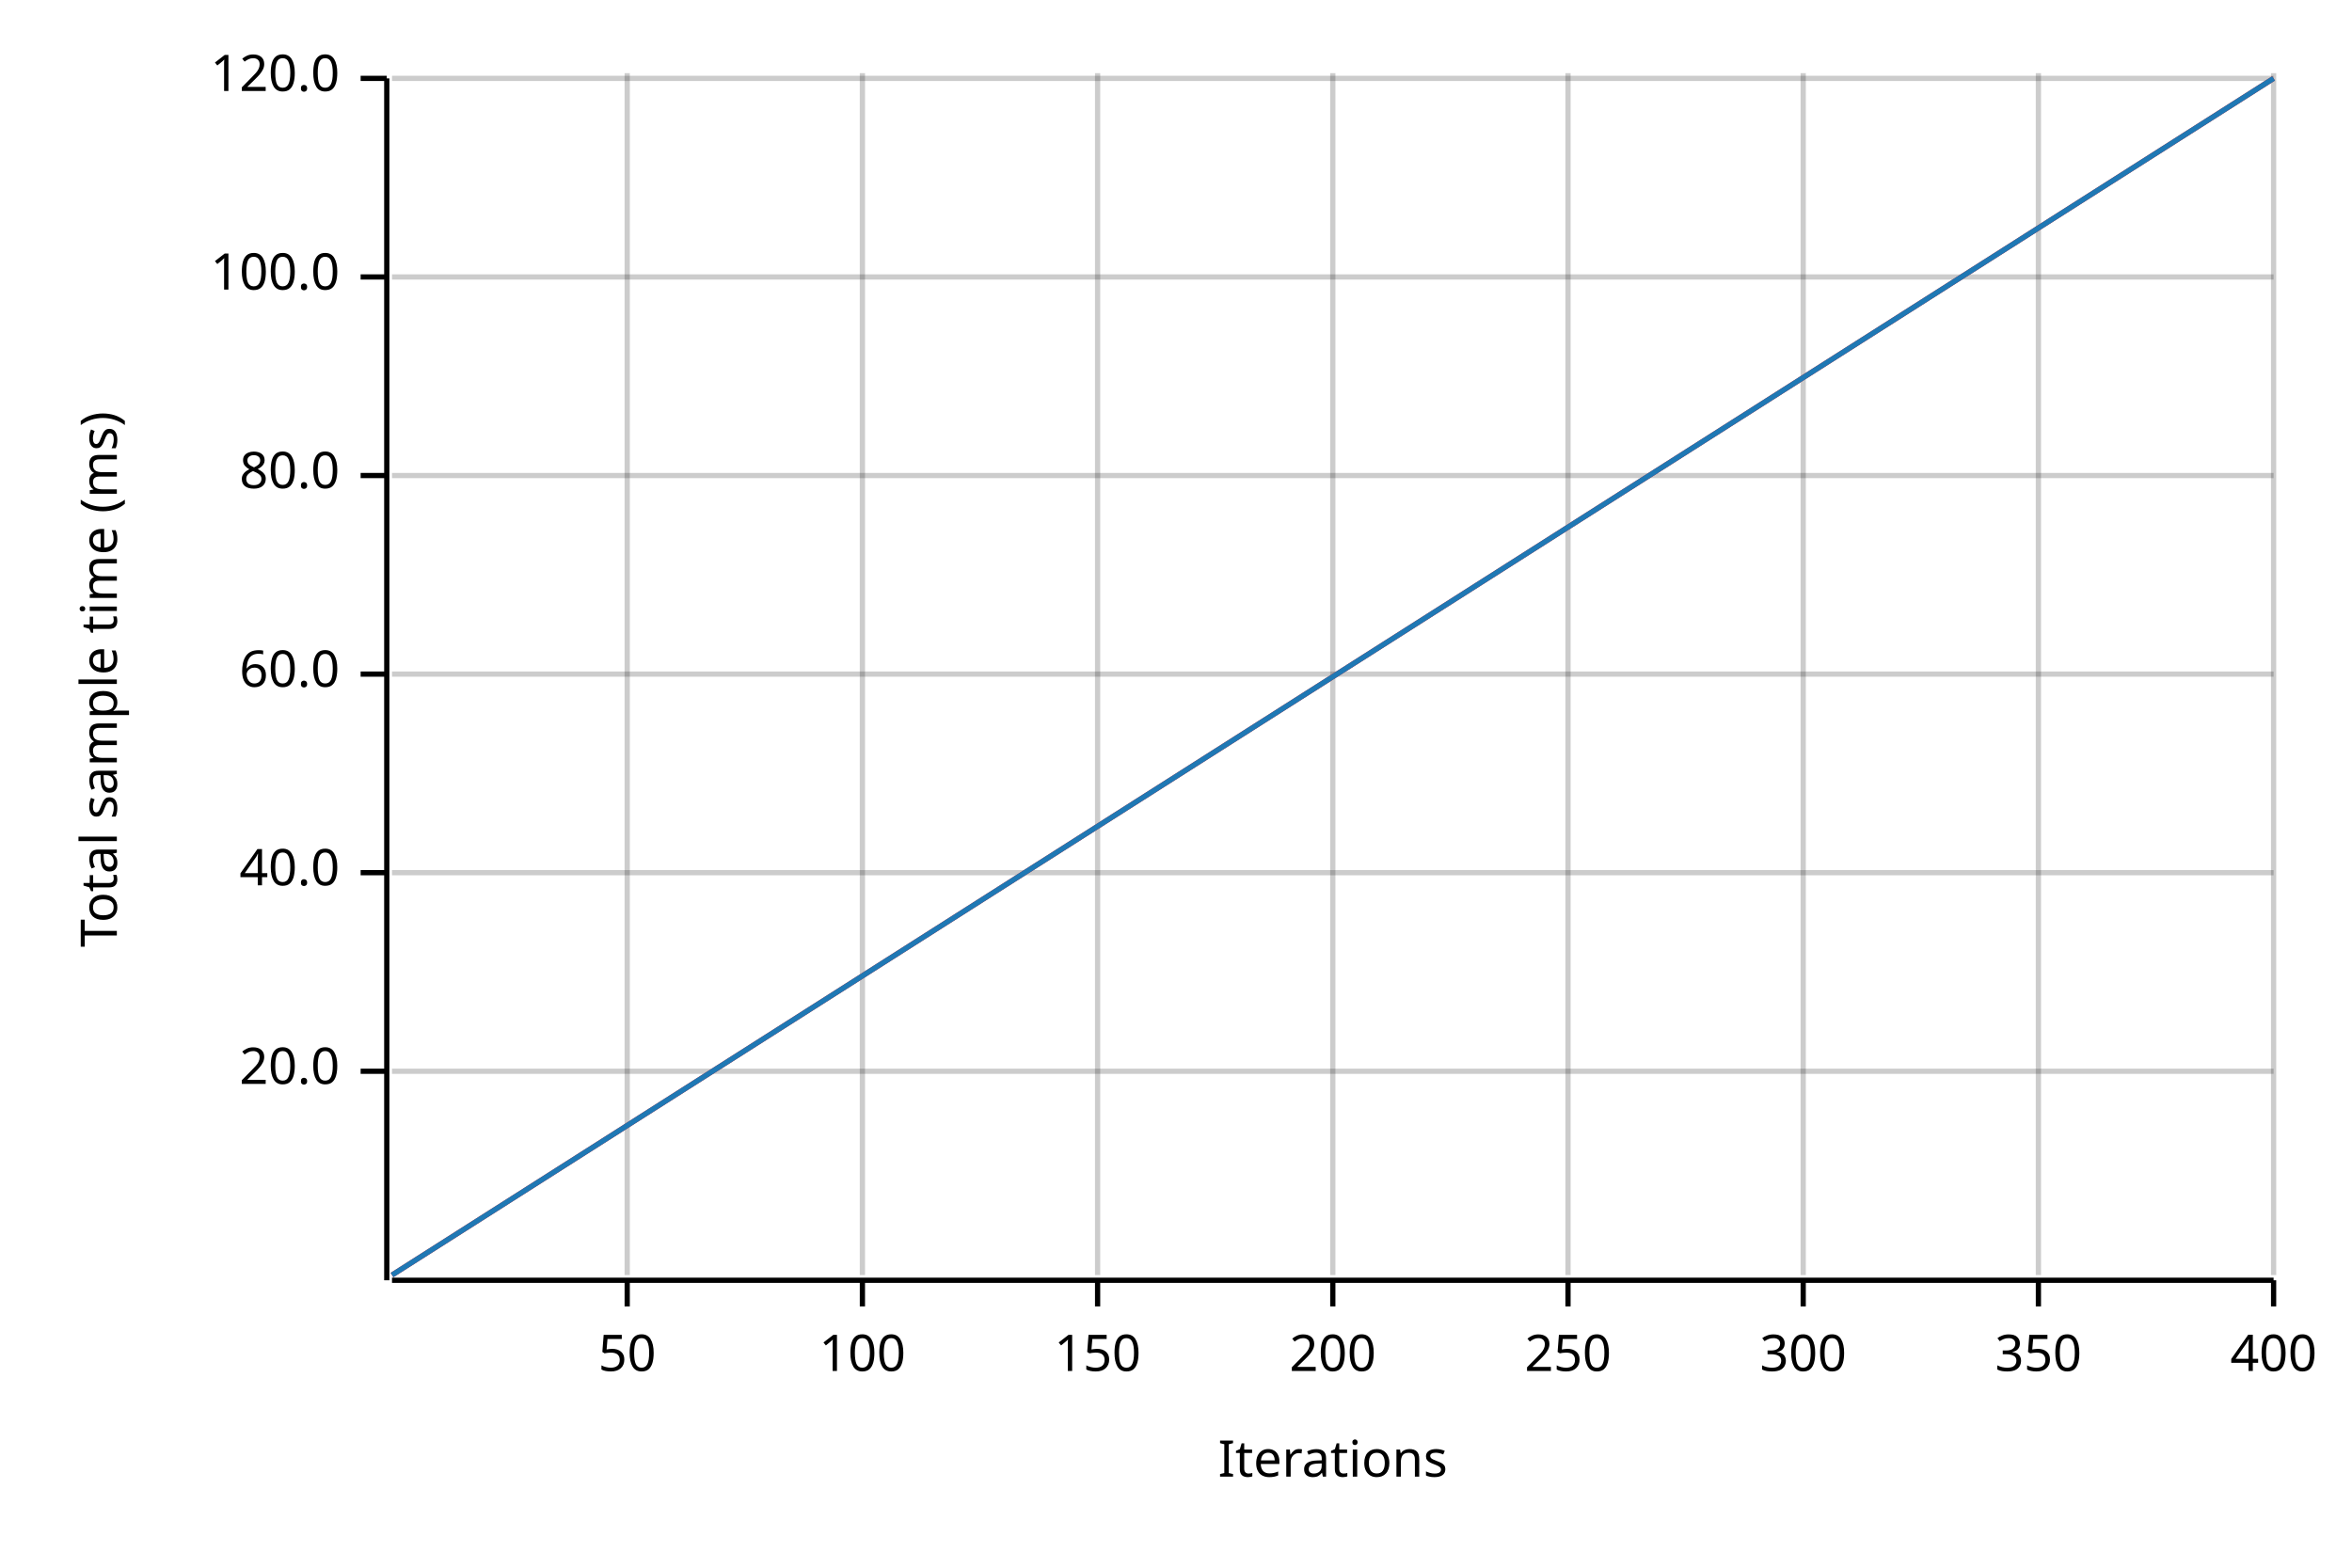
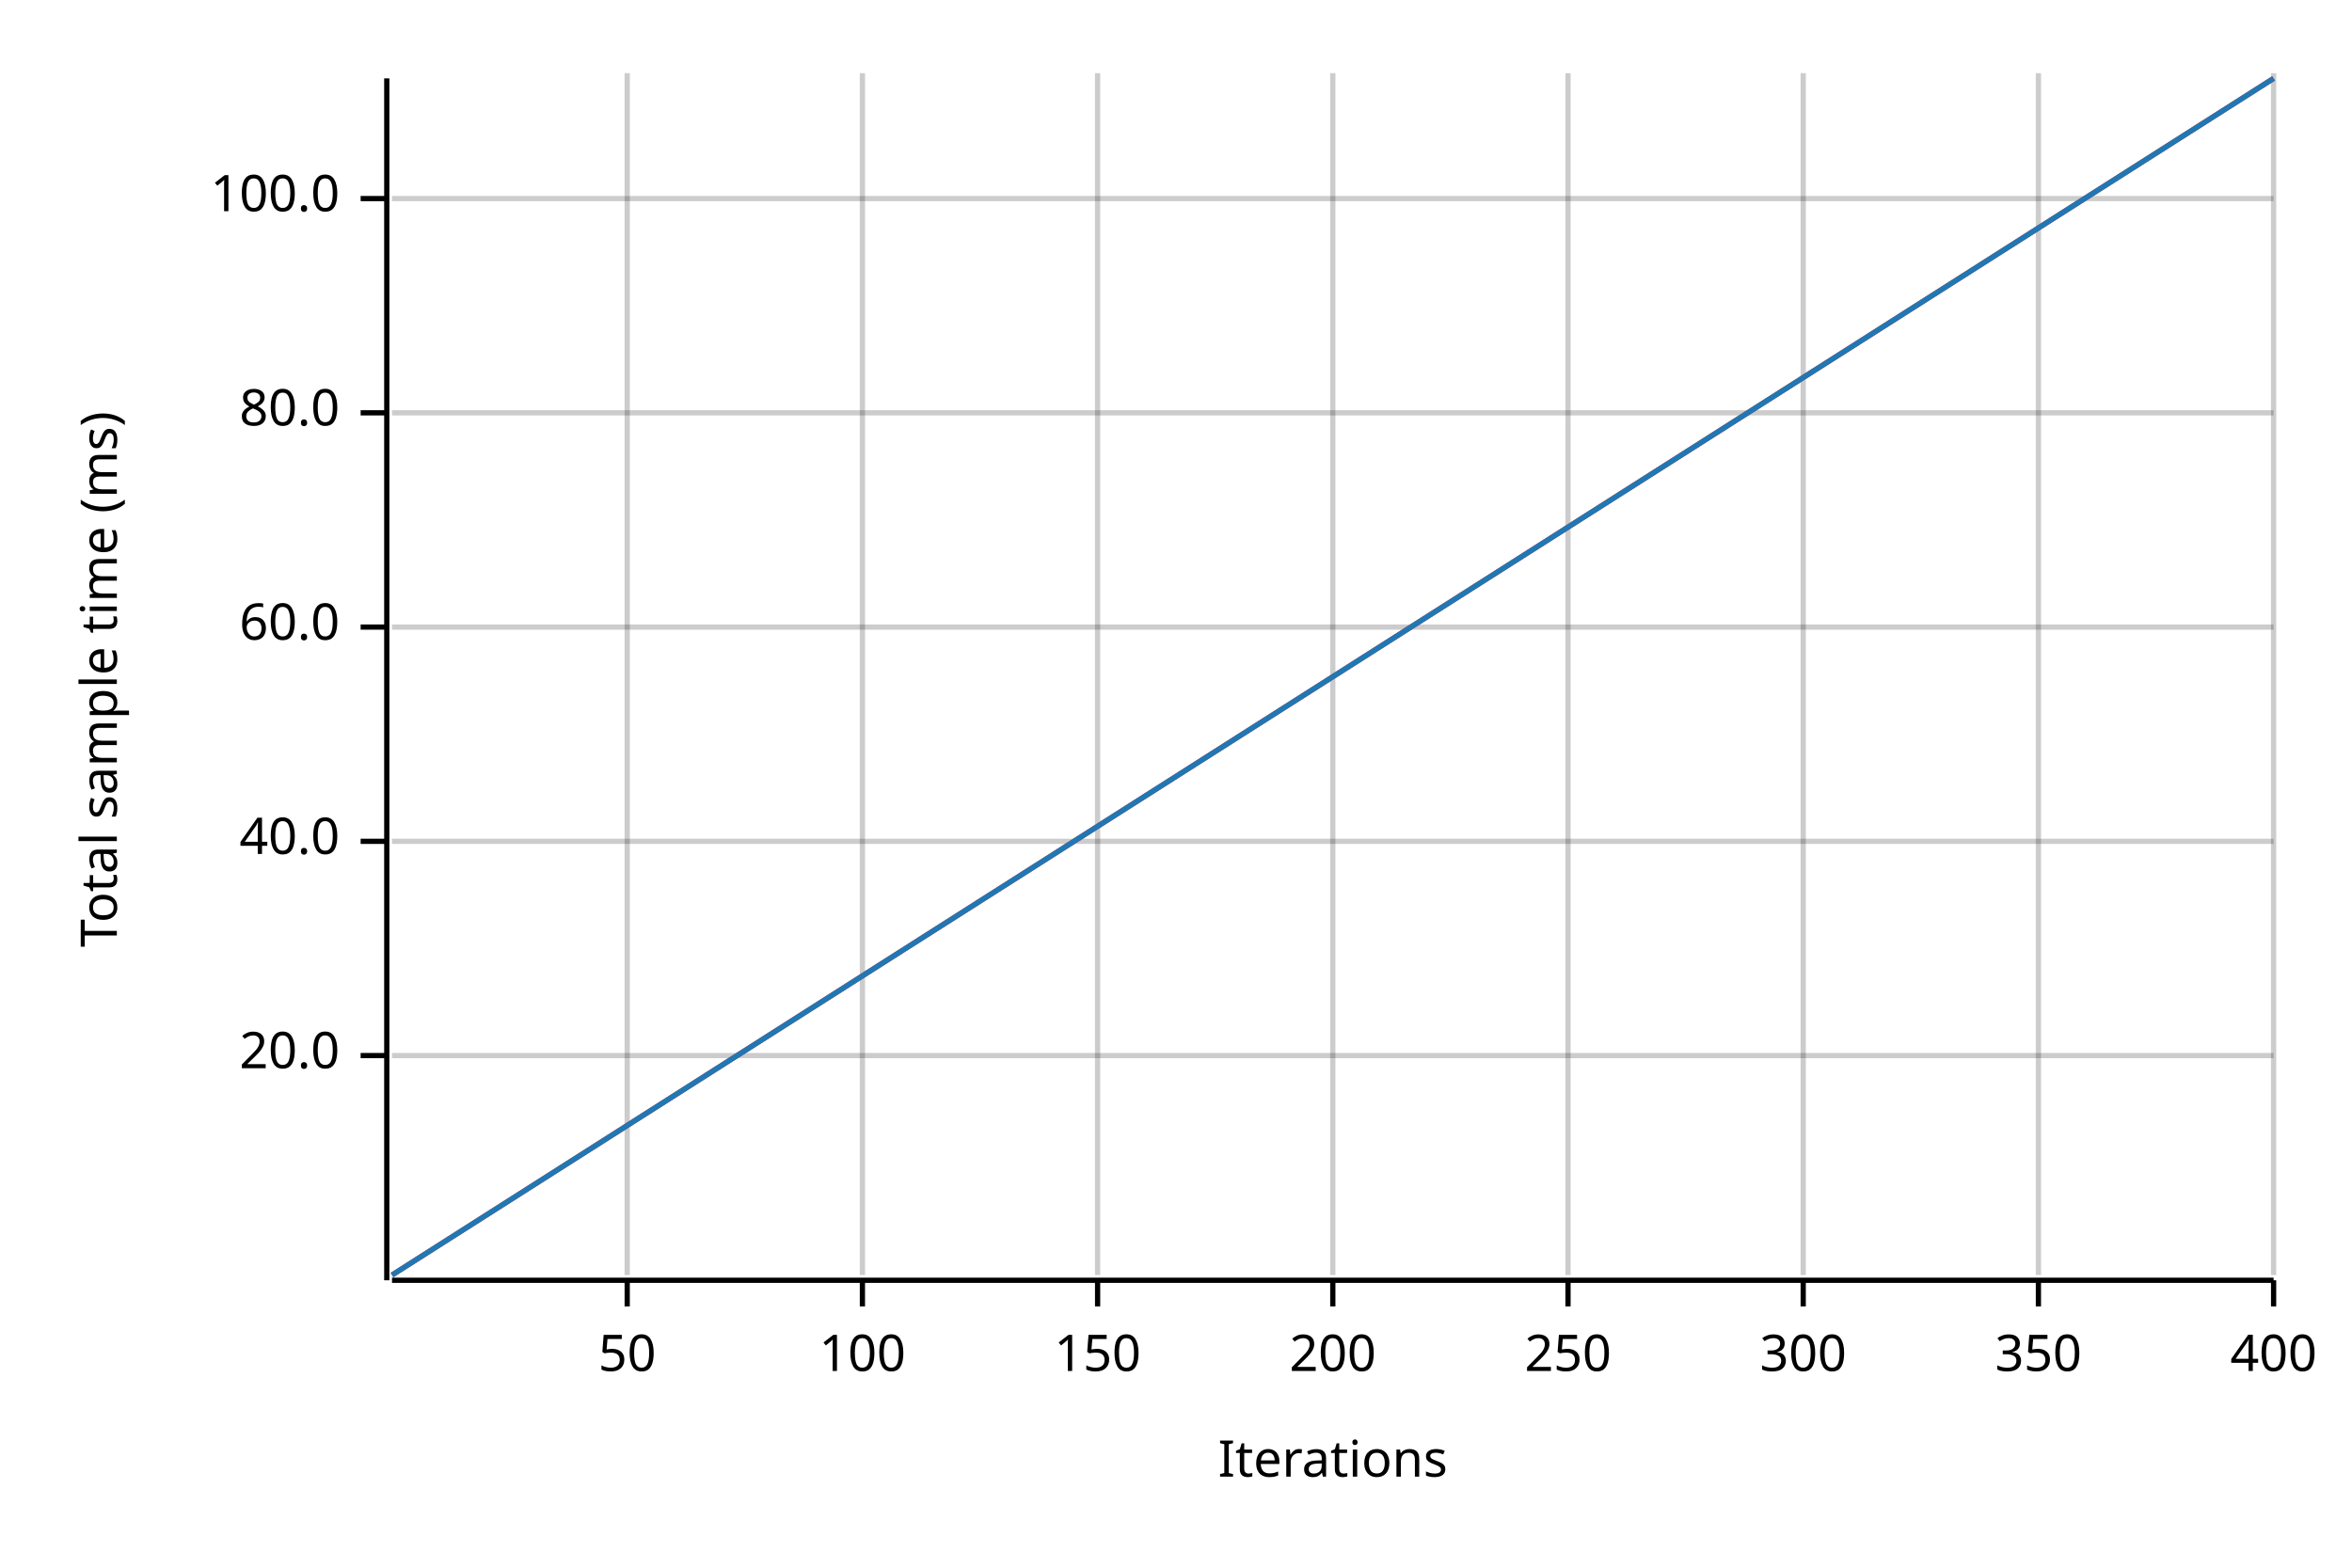
<svg xmlns="http://www.w3.org/2000/svg" width="450" height="300">
  <text x="15" y="130" dy="0.76em" text-anchor="middle" font-family="sans-serif" font-size="9.677" opacity="1" fill="#000000" transform="rotate(270, 15, 130)">
Total sample time (ms)
</text>
  <text x="255" y="285" dy="-0.5ex" text-anchor="middle" font-family="sans-serif" font-size="9.677" opacity="1" fill="#000000">
Iterations
</text>
  <line opacity="0.2" stroke="#000000" stroke-width="1" x1="120" y1="244" x2="120" y2="14" />
  <line opacity="0.2" stroke="#000000" stroke-width="1" x1="165" y1="244" x2="165" y2="14" />
  <line opacity="0.2" stroke="#000000" stroke-width="1" x1="210" y1="244" x2="210" y2="14" />
  <line opacity="0.2" stroke="#000000" stroke-width="1" x1="255" y1="244" x2="255" y2="14" />
  <line opacity="0.2" stroke="#000000" stroke-width="1" x1="300" y1="244" x2="300" y2="14" />
  <line opacity="0.2" stroke="#000000" stroke-width="1" x1="345" y1="244" x2="345" y2="14" />
  <line opacity="0.2" stroke="#000000" stroke-width="1" x1="390" y1="244" x2="390" y2="14" />
  <line opacity="0.2" stroke="#000000" stroke-width="1" x1="435" y1="244" x2="435" y2="14" />
-   <line opacity="0.2" stroke="#000000" stroke-width="1" x1="75" y1="205" x2="435" y2="205" />
-   <line opacity="0.2" stroke="#000000" stroke-width="1" x1="75" y1="167" x2="435" y2="167" />
-   <line opacity="0.2" stroke="#000000" stroke-width="1" x1="75" y1="129" x2="435" y2="129" />
-   <line opacity="0.2" stroke="#000000" stroke-width="1" x1="75" y1="91" x2="435" y2="91" />
-   <line opacity="0.2" stroke="#000000" stroke-width="1" x1="75" y1="53" x2="435" y2="53" />
-   <line opacity="0.2" stroke="#000000" stroke-width="1" x1="75" y1="15" x2="435" y2="15" />
+   <line opacity="0.2" stroke="#000000" stroke-width="1" x1="75" y1="202" x2="435" y2="202" />
+   <line opacity="0.2" stroke="#000000" stroke-width="1" x1="75" y1="161" x2="435" y2="161" />
+   <line opacity="0.2" stroke="#000000" stroke-width="1" x1="75" y1="120" x2="435" y2="120" />
+   <line opacity="0.2" stroke="#000000" stroke-width="1" x1="75" y1="79" x2="435" y2="79" />
+   <line opacity="0.2" stroke="#000000" stroke-width="1" x1="75" y1="38" x2="435" y2="38" />
  <polyline fill="none" opacity="1" stroke="#000000" stroke-width="1" points="74,15 74,245 " />
-   <text x="65" y="205" dy="0.5ex" text-anchor="end" font-family="sans-serif" font-size="9.677" opacity="1" fill="#000000">
+   <text x="65" y="202" dy="0.5ex" text-anchor="end" font-family="sans-serif" font-size="9.677" opacity="1" fill="#000000">
20.0
</text>
-   <polyline fill="none" opacity="1" stroke="#000000" stroke-width="1" points="69,205 74,205 " />
-   <text x="65" y="167" dy="0.5ex" text-anchor="end" font-family="sans-serif" font-size="9.677" opacity="1" fill="#000000">
+   <polyline fill="none" opacity="1" stroke="#000000" stroke-width="1" points="69,202 74,202 " />
+   <text x="65" y="161" dy="0.5ex" text-anchor="end" font-family="sans-serif" font-size="9.677" opacity="1" fill="#000000">
40.0
</text>
-   <polyline fill="none" opacity="1" stroke="#000000" stroke-width="1" points="69,167 74,167 " />
-   <text x="65" y="129" dy="0.5ex" text-anchor="end" font-family="sans-serif" font-size="9.677" opacity="1" fill="#000000">
+   <polyline fill="none" opacity="1" stroke="#000000" stroke-width="1" points="69,161 74,161 " />
+   <text x="65" y="120" dy="0.5ex" text-anchor="end" font-family="sans-serif" font-size="9.677" opacity="1" fill="#000000">
60.0
</text>
-   <polyline fill="none" opacity="1" stroke="#000000" stroke-width="1" points="69,129 74,129 " />
-   <text x="65" y="91" dy="0.5ex" text-anchor="end" font-family="sans-serif" font-size="9.677" opacity="1" fill="#000000">
+   <polyline fill="none" opacity="1" stroke="#000000" stroke-width="1" points="69,120 74,120 " />
+   <text x="65" y="79" dy="0.5ex" text-anchor="end" font-family="sans-serif" font-size="9.677" opacity="1" fill="#000000">
80.0
</text>
-   <polyline fill="none" opacity="1" stroke="#000000" stroke-width="1" points="69,91 74,91 " />
-   <text x="65" y="53" dy="0.5ex" text-anchor="end" font-family="sans-serif" font-size="9.677" opacity="1" fill="#000000">
+   <polyline fill="none" opacity="1" stroke="#000000" stroke-width="1" points="69,79 74,79 " />
+   <text x="65" y="38" dy="0.5ex" text-anchor="end" font-family="sans-serif" font-size="9.677" opacity="1" fill="#000000">
100.0
</text>
-   <polyline fill="none" opacity="1" stroke="#000000" stroke-width="1" points="69,53 74,53 " />
-   <text x="65" y="15" dy="0.5ex" text-anchor="end" font-family="sans-serif" font-size="9.677" opacity="1" fill="#000000">
- 120.0
- </text>
-   <polyline fill="none" opacity="1" stroke="#000000" stroke-width="1" points="69,15 74,15 " />
+   <polyline fill="none" opacity="1" stroke="#000000" stroke-width="1" points="69,38 74,38 " />
  <polyline fill="none" opacity="1" stroke="#000000" stroke-width="1" points="75,245 435,245 " />
  <text x="120" y="255" dy="0.76em" text-anchor="middle" font-family="sans-serif" font-size="9.677" opacity="1" fill="#000000">
50
</text>
  <polyline fill="none" opacity="1" stroke="#000000" stroke-width="1" points="120,245 120,250 " />
  <text x="165" y="255" dy="0.76em" text-anchor="middle" font-family="sans-serif" font-size="9.677" opacity="1" fill="#000000">
100
</text>
  <polyline fill="none" opacity="1" stroke="#000000" stroke-width="1" points="165,245 165,250 " />
  <text x="210" y="255" dy="0.76em" text-anchor="middle" font-family="sans-serif" font-size="9.677" opacity="1" fill="#000000">
150
</text>
  <polyline fill="none" opacity="1" stroke="#000000" stroke-width="1" points="210,245 210,250 " />
  <text x="255" y="255" dy="0.76em" text-anchor="middle" font-family="sans-serif" font-size="9.677" opacity="1" fill="#000000">
200
</text>
  <polyline fill="none" opacity="1" stroke="#000000" stroke-width="1" points="255,245 255,250 " />
  <text x="300" y="255" dy="0.76em" text-anchor="middle" font-family="sans-serif" font-size="9.677" opacity="1" fill="#000000">
250
</text>
  <polyline fill="none" opacity="1" stroke="#000000" stroke-width="1" points="300,245 300,250 " />
  <text x="345" y="255" dy="0.76em" text-anchor="middle" font-family="sans-serif" font-size="9.677" opacity="1" fill="#000000">
300
</text>
  <polyline fill="none" opacity="1" stroke="#000000" stroke-width="1" points="345,245 345,250 " />
  <text x="390" y="255" dy="0.76em" text-anchor="middle" font-family="sans-serif" font-size="9.677" opacity="1" fill="#000000">
350
</text>
  <polyline fill="none" opacity="1" stroke="#000000" stroke-width="1" points="390,245 390,250 " />
  <text x="435" y="255" dy="0.76em" text-anchor="middle" font-family="sans-serif" font-size="9.677" opacity="1" fill="#000000">
400
</text>
  <polyline fill="none" opacity="1" stroke="#000000" stroke-width="1" points="435,245 435,250 " />
  <polyline fill="none" opacity="1" stroke="#E31A1C" stroke-width="1" points="75,244 435,15 " />
  <polygon opacity="0.25" fill="#E31A1C" points="75,244 435,15 435,15 " />
  <polyline fill="none" opacity="1" stroke="#1F78B4" stroke-width="1" points="75,244 435,15 " />
  <polygon opacity="0.25" fill="#1F78B4" points="75,244 435,15 435,15 " />
</svg>
